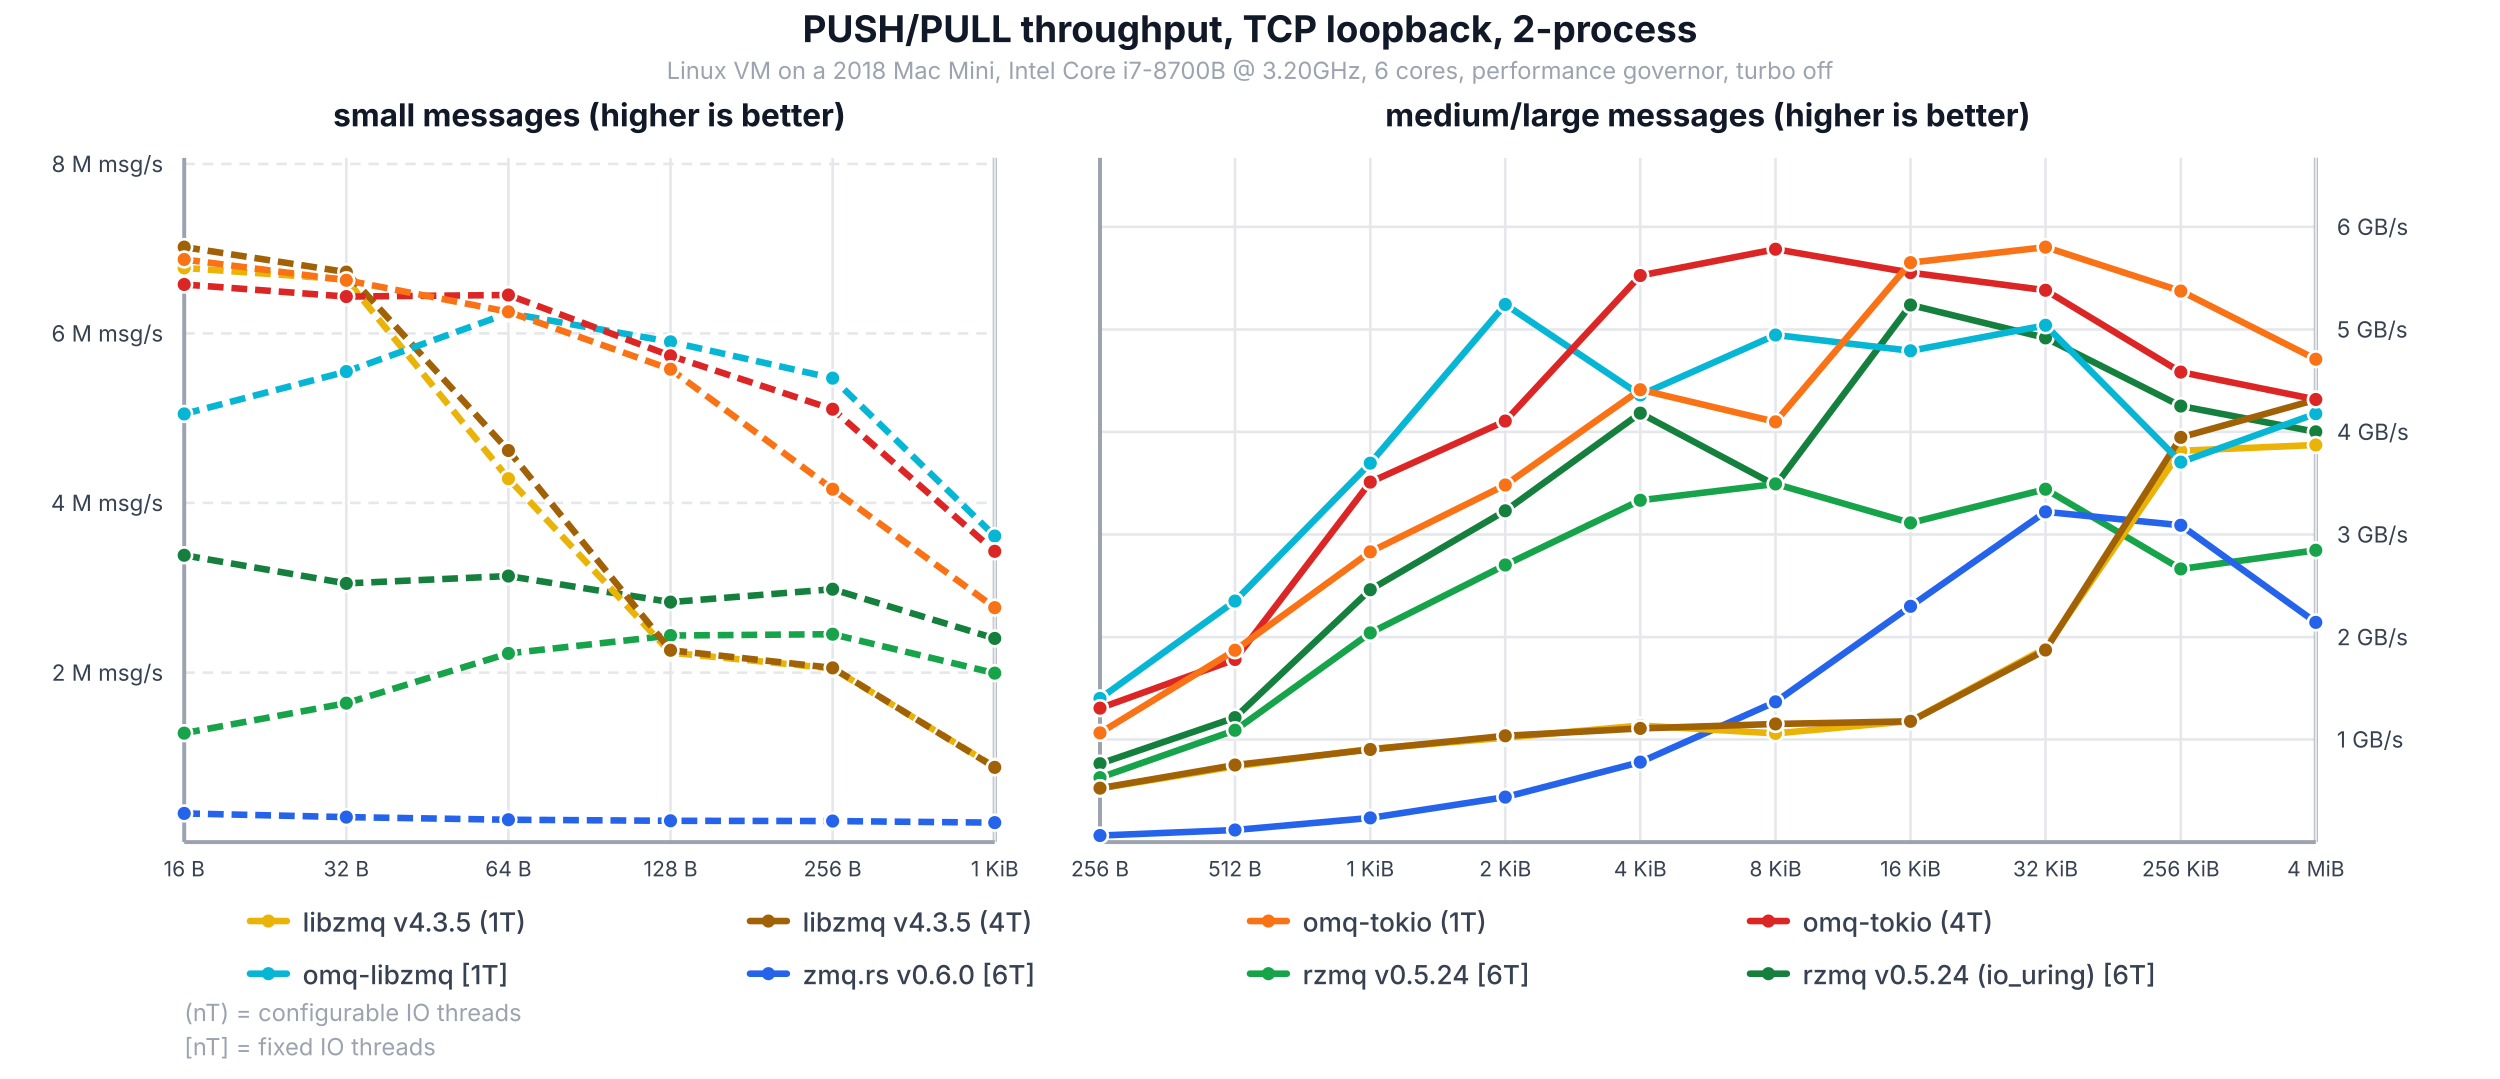
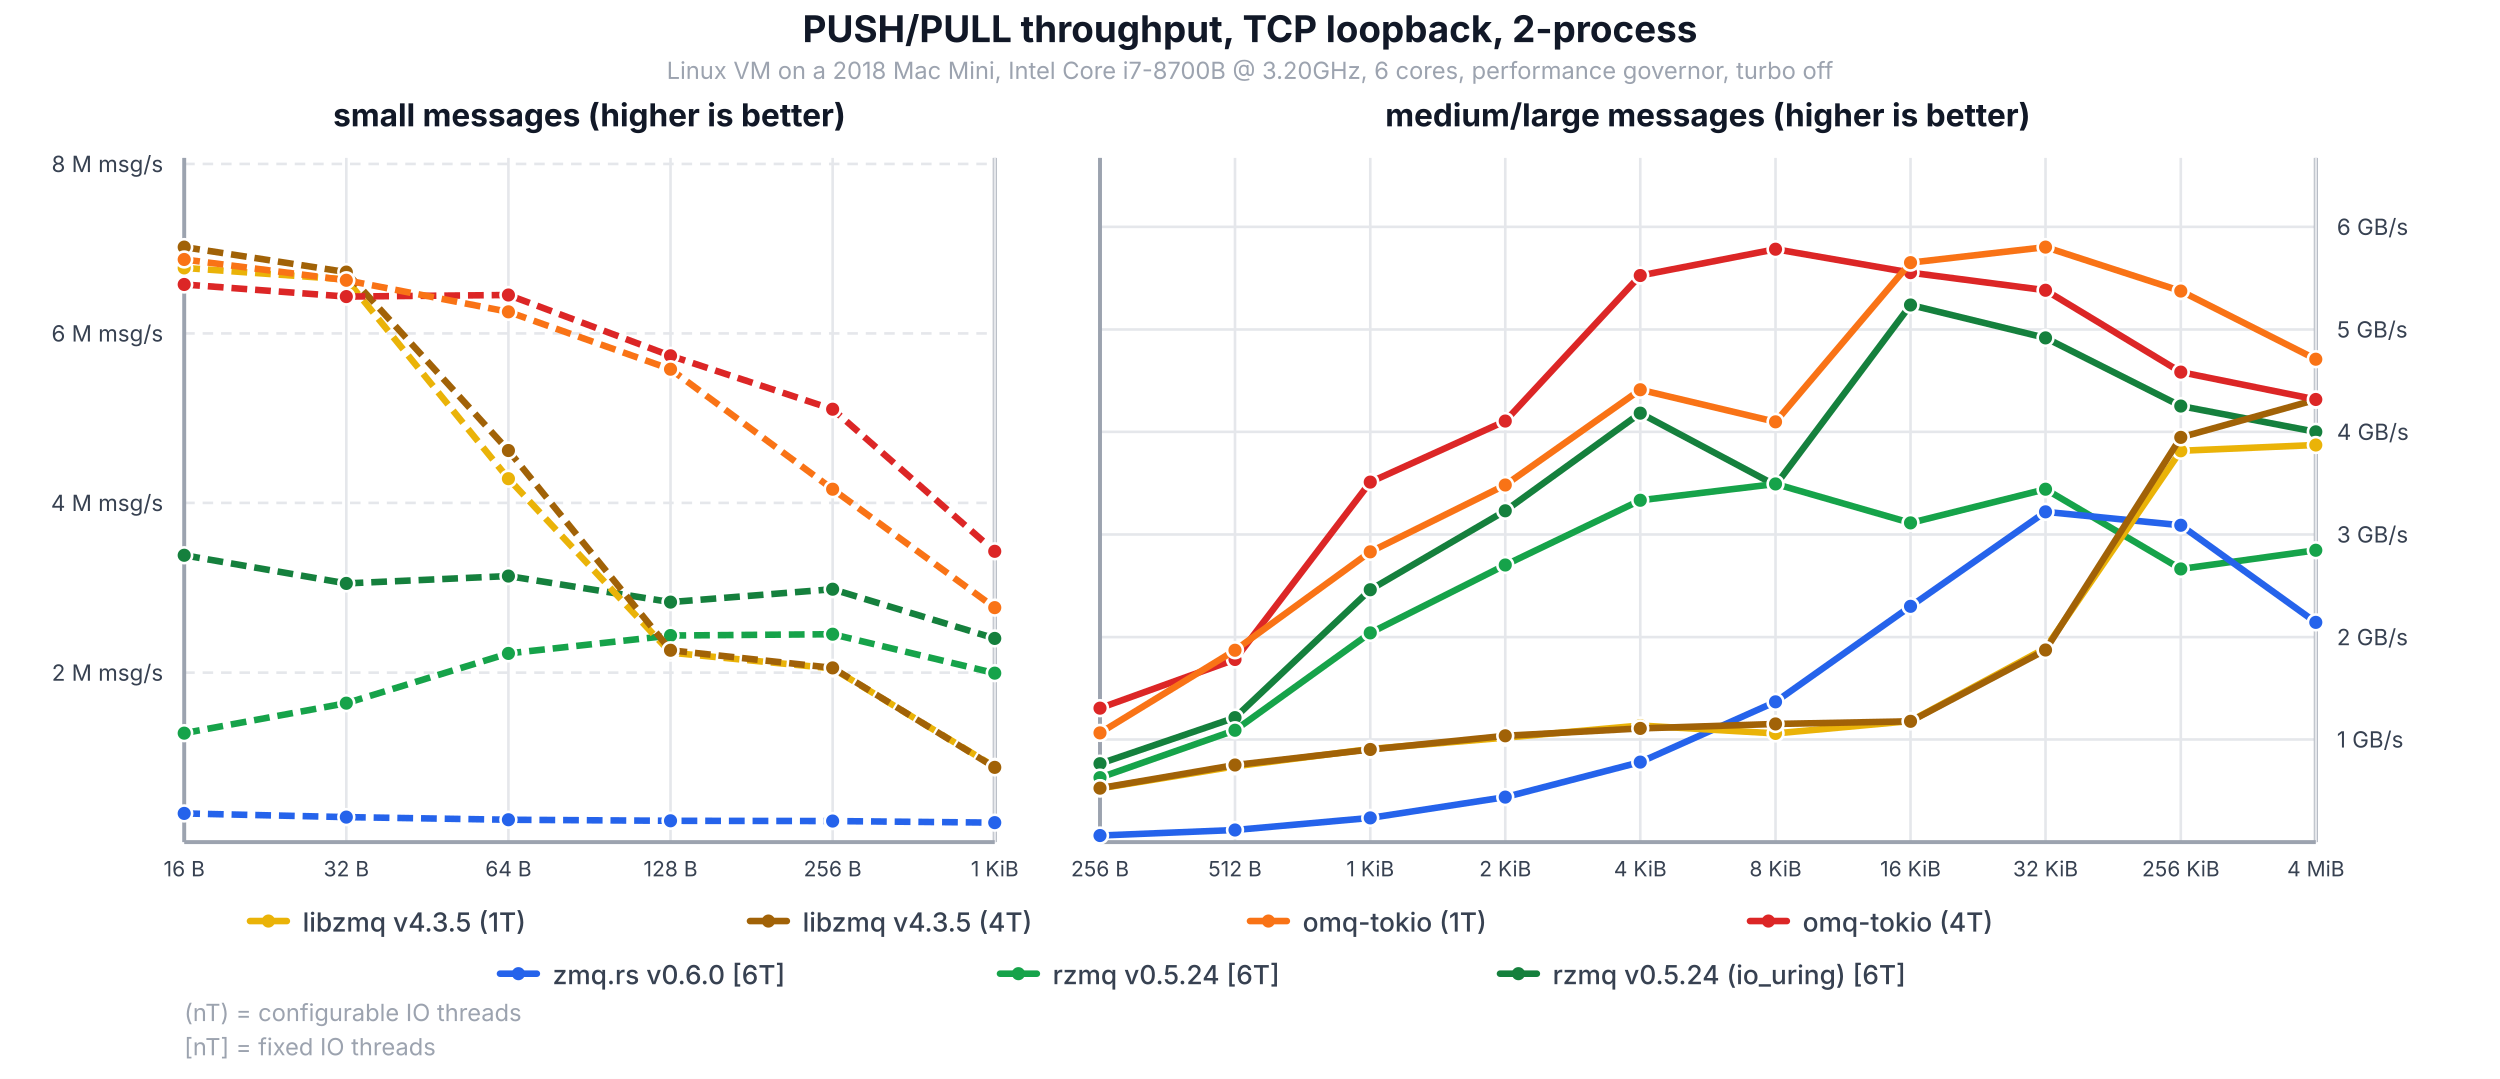
<svg xmlns="http://www.w3.org/2000/svg" viewBox="0 0 950 410" font-family="system-ui, -apple-system, sans-serif">
  <rect width="950" height="410" fill="white" />
  <text x="475.0" y="16.0" text-anchor="middle" fill="#111827" font-size="14" font-weight="700">PUSH/PULL throughput, TCP loopback, 2-process</text>
  <text x="475.0" y="30.0" text-anchor="middle" fill="#9ca3af" font-size="9">Linux VM on a 2018 Mac Mini, Intel Core i7-8700B @ 3.20GHz, 6 cores, performance governor, turbo off</text>
  <text x="224.0" y="48.0" text-anchor="middle" fill="#111827" font-size="12" font-weight="700">small messages (higher is better)</text>
  <line x1="70.0" y1="255.6" x2="378.0" y2="255.6" stroke="#e5e7eb" stroke-width="1" stroke-dasharray="4,3" />
  <text x="62.0" y="255.6" text-anchor="end" dominant-baseline="middle" fill="#374151" font-size="8.5">2 M msg/s</text>
  <line x1="70.0" y1="191.1" x2="378.0" y2="191.1" stroke="#e5e7eb" stroke-width="1" stroke-dasharray="4,3" />
  <text x="62.0" y="191.1" text-anchor="end" dominant-baseline="middle" fill="#374151" font-size="8.5">4 M msg/s</text>
  <line x1="70.0" y1="126.7" x2="378.0" y2="126.7" stroke="#e5e7eb" stroke-width="1" stroke-dasharray="4,3" />
  <text x="62.0" y="126.7" text-anchor="end" dominant-baseline="middle" fill="#374151" font-size="8.5">6 M msg/s</text>
  <line x1="70.0" y1="62.3" x2="378.0" y2="62.3" stroke="#e5e7eb" stroke-width="1" stroke-dasharray="4,3" />
  <text x="62.0" y="62.3" text-anchor="end" dominant-baseline="middle" fill="#374151" font-size="8.5">8 M msg/s</text>
  <line x1="378.0" y1="60.0" x2="378.0" y2="320.0" stroke="#9ca3af" stroke-width="1.5" />
  <line x1="70.0" y1="60.0" x2="70.0" y2="320.0" stroke="#e5e7eb" stroke-width="1" />
  <line x1="131.6" y1="60.0" x2="131.6" y2="320.0" stroke="#e5e7eb" stroke-width="1" />
  <line x1="193.2" y1="60.0" x2="193.2" y2="320.0" stroke="#e5e7eb" stroke-width="1" />
  <line x1="254.8" y1="60.0" x2="254.8" y2="320.0" stroke="#e5e7eb" stroke-width="1" />
  <line x1="316.4" y1="60.0" x2="316.4" y2="320.0" stroke="#e5e7eb" stroke-width="1" />
  <line x1="378.0" y1="60.0" x2="378.0" y2="320.0" stroke="#e5e7eb" stroke-width="1" />
  <line x1="70.0" y1="60.0" x2="70.0" y2="320.0" stroke="#9ca3af" stroke-width="1.5" />
  <line x1="70.0" y1="320.0" x2="378.0" y2="320.0" stroke="#9ca3af" stroke-width="1.5" />
  <polyline points="70.0,211.0 131.6,221.7 193.2,218.9 254.8,228.8 316.4,223.9 378.0,242.6" fill="none" stroke="#15803d" stroke-width="2.5" stroke-dasharray="6,3" />
  <circle cx="70.0" cy="211.0" r="3" fill="#15803d" stroke="white" stroke-width="1" />
  <circle cx="131.6" cy="221.7" r="3" fill="#15803d" stroke="white" stroke-width="1" />
  <circle cx="193.2" cy="218.9" r="3" fill="#15803d" stroke="white" stroke-width="1" />
  <circle cx="254.8" cy="228.8" r="3" fill="#15803d" stroke="white" stroke-width="1" />
  <circle cx="316.4" cy="223.9" r="3" fill="#15803d" stroke="white" stroke-width="1" />
  <circle cx="378.0" cy="242.6" r="3" fill="#15803d" stroke="white" stroke-width="1" />
  <polyline points="70.0,278.6 131.6,267.2 193.2,248.3 254.8,241.5 316.4,241.0 378.0,255.8" fill="none" stroke="#16a34a" stroke-width="2.5" stroke-dasharray="6,3" />
  <circle cx="70.0" cy="278.6" r="3" fill="#16a34a" stroke="white" stroke-width="1" />
  <circle cx="131.6" cy="267.2" r="3" fill="#16a34a" stroke="white" stroke-width="1" />
  <circle cx="193.2" cy="248.3" r="3" fill="#16a34a" stroke="white" stroke-width="1" />
  <circle cx="254.8" cy="241.5" r="3" fill="#16a34a" stroke="white" stroke-width="1" />
  <circle cx="316.4" cy="241.0" r="3" fill="#16a34a" stroke="white" stroke-width="1" />
  <circle cx="378.0" cy="255.8" r="3" fill="#16a34a" stroke="white" stroke-width="1" />
  <polyline points="70.0,309.1 131.6,310.5 193.2,311.5 254.8,311.9 316.4,312.0 378.0,312.6" fill="none" stroke="#2563eb" stroke-width="2.5" stroke-dasharray="6,3" />
  <circle cx="70.0" cy="309.1" r="3" fill="#2563eb" stroke="white" stroke-width="1" />
  <circle cx="131.6" cy="310.5" r="3" fill="#2563eb" stroke="white" stroke-width="1" />
  <circle cx="193.2" cy="311.5" r="3" fill="#2563eb" stroke="white" stroke-width="1" />
  <circle cx="254.8" cy="311.9" r="3" fill="#2563eb" stroke="white" stroke-width="1" />
  <circle cx="316.4" cy="312.0" r="3" fill="#2563eb" stroke="white" stroke-width="1" />
  <circle cx="378.0" cy="312.6" r="3" fill="#2563eb" stroke="white" stroke-width="1" />
  <polyline points="70.0,101.8 131.6,106.2 193.2,181.9 254.8,248.0 316.4,254.0 378.0,291.4" fill="none" stroke="#eab308" stroke-width="2.5" stroke-dasharray="6,3" />
  <circle cx="70.0" cy="101.8" r="3" fill="#eab308" stroke="white" stroke-width="1" />
  <circle cx="131.6" cy="106.2" r="3" fill="#eab308" stroke="white" stroke-width="1" />
  <circle cx="193.2" cy="181.9" r="3" fill="#eab308" stroke="white" stroke-width="1" />
  <circle cx="254.8" cy="248.0" r="3" fill="#eab308" stroke="white" stroke-width="1" />
  <circle cx="316.4" cy="254.0" r="3" fill="#eab308" stroke="white" stroke-width="1" />
  <circle cx="378.0" cy="291.4" r="3" fill="#eab308" stroke="white" stroke-width="1" />
  <polyline points="70.0,93.9 131.6,103.4 193.2,171.2 254.8,247.1 316.4,253.8 378.0,291.6" fill="none" stroke="#a16207" stroke-width="2.5" stroke-dasharray="6,3" />
  <circle cx="70.0" cy="93.9" r="3" fill="#a16207" stroke="white" stroke-width="1" />
  <circle cx="131.6" cy="103.4" r="3" fill="#a16207" stroke="white" stroke-width="1" />
  <circle cx="193.2" cy="171.2" r="3" fill="#a16207" stroke="white" stroke-width="1" />
  <circle cx="254.8" cy="247.1" r="3" fill="#a16207" stroke="white" stroke-width="1" />
  <circle cx="316.4" cy="253.8" r="3" fill="#a16207" stroke="white" stroke-width="1" />
  <circle cx="378.0" cy="291.6" r="3" fill="#a16207" stroke="white" stroke-width="1" />
-   <polyline points="70.0,157.3 131.6,141.2 193.2,119.0 254.8,129.9 316.4,143.7 378.0,203.7" fill="none" stroke="#06b6d4" stroke-width="2.5" stroke-dasharray="6,3" />
-   <circle cx="70.0" cy="157.3" r="3" fill="#06b6d4" stroke="white" stroke-width="1" />
-   <circle cx="131.6" cy="141.2" r="3" fill="#06b6d4" stroke="white" stroke-width="1" />
-   <circle cx="193.2" cy="119.0" r="3" fill="#06b6d4" stroke="white" stroke-width="1" />
-   <circle cx="254.8" cy="129.9" r="3" fill="#06b6d4" stroke="white" stroke-width="1" />
-   <circle cx="316.4" cy="143.7" r="3" fill="#06b6d4" stroke="white" stroke-width="1" />
-   <circle cx="378.0" cy="203.7" r="3" fill="#06b6d4" stroke="white" stroke-width="1" />
  <polyline points="70.0,108.1 131.6,112.7 193.2,112.1 254.8,135.2 316.4,155.5 378.0,209.5" fill="none" stroke="#dc2626" stroke-width="2.5" stroke-dasharray="6,3" />
  <circle cx="70.0" cy="108.1" r="3" fill="#dc2626" stroke="white" stroke-width="1" />
  <circle cx="131.6" cy="112.7" r="3" fill="#dc2626" stroke="white" stroke-width="1" />
  <circle cx="193.2" cy="112.1" r="3" fill="#dc2626" stroke="white" stroke-width="1" />
  <circle cx="254.8" cy="135.2" r="3" fill="#dc2626" stroke="white" stroke-width="1" />
  <circle cx="316.4" cy="155.5" r="3" fill="#dc2626" stroke="white" stroke-width="1" />
  <circle cx="378.0" cy="209.5" r="3" fill="#dc2626" stroke="white" stroke-width="1" />
  <polyline points="70.0,98.6 131.6,106.5 193.2,118.5 254.8,140.3 316.4,185.9 378.0,230.9" fill="none" stroke="#f97316" stroke-width="2.5" stroke-dasharray="6,3" />
  <circle cx="70.0" cy="98.6" r="3" fill="#f97316" stroke="white" stroke-width="1" />
  <circle cx="131.6" cy="106.5" r="3" fill="#f97316" stroke="white" stroke-width="1" />
  <circle cx="193.2" cy="118.5" r="3" fill="#f97316" stroke="white" stroke-width="1" />
  <circle cx="254.8" cy="140.3" r="3" fill="#f97316" stroke="white" stroke-width="1" />
  <circle cx="316.4" cy="185.9" r="3" fill="#f97316" stroke="white" stroke-width="1" />
  <circle cx="378.0" cy="230.9" r="3" fill="#f97316" stroke="white" stroke-width="1" />
  <text x="70.0" y="333.0" text-anchor="middle" fill="#374151" font-size="8">16 B</text>
  <text x="131.6" y="333.0" text-anchor="middle" fill="#374151" font-size="8">32 B</text>
  <text x="193.2" y="333.0" text-anchor="middle" fill="#374151" font-size="8">64 B</text>
  <text x="254.8" y="333.0" text-anchor="middle" fill="#374151" font-size="8">128 B</text>
  <text x="316.4" y="333.0" text-anchor="middle" fill="#374151" font-size="8">256 B</text>
  <text x="378.0" y="333.0" text-anchor="middle" fill="#374151" font-size="8">1 KiB</text>
  <text x="649.0" y="48.0" text-anchor="middle" fill="#111827" font-size="12" font-weight="700">medium/large messages (higher is better)</text>
  <line x1="418.0" y1="281.0" x2="880.0" y2="281.0" stroke="#e5e7eb" stroke-width="1" />
  <text x="888.0" y="281.0" text-anchor="start" dominant-baseline="middle" fill="#374151" font-size="8.5">1 GB/s</text>
  <line x1="418.0" y1="242.1" x2="880.0" y2="242.1" stroke="#e5e7eb" stroke-width="1" />
  <text x="888.0" y="242.1" text-anchor="start" dominant-baseline="middle" fill="#374151" font-size="8.5">2 GB/s</text>
  <line x1="418.0" y1="203.1" x2="880.0" y2="203.1" stroke="#e5e7eb" stroke-width="1" />
  <text x="888.0" y="203.1" text-anchor="start" dominant-baseline="middle" fill="#374151" font-size="8.5">3 GB/s</text>
  <line x1="418.0" y1="164.1" x2="880.0" y2="164.1" stroke="#e5e7eb" stroke-width="1" />
  <text x="888.0" y="164.1" text-anchor="start" dominant-baseline="middle" fill="#374151" font-size="8.5">4 GB/s</text>
  <line x1="418.0" y1="125.2" x2="880.0" y2="125.2" stroke="#e5e7eb" stroke-width="1" />
  <text x="888.0" y="125.2" text-anchor="start" dominant-baseline="middle" fill="#374151" font-size="8.5">5 GB/s</text>
  <line x1="418.0" y1="86.2" x2="880.0" y2="86.2" stroke="#e5e7eb" stroke-width="1" />
  <text x="888.0" y="86.2" text-anchor="start" dominant-baseline="middle" fill="#374151" font-size="8.5">6 GB/s</text>
  <line x1="880.0" y1="60.0" x2="880.0" y2="320.0" stroke="#9ca3af" stroke-width="1.5" />
  <line x1="418.0" y1="60.0" x2="418.0" y2="320.0" stroke="#e5e7eb" stroke-width="1" />
  <line x1="469.3" y1="60.0" x2="469.3" y2="320.0" stroke="#e5e7eb" stroke-width="1" />
  <line x1="520.7" y1="60.0" x2="520.7" y2="320.0" stroke="#e5e7eb" stroke-width="1" />
  <line x1="572.0" y1="60.0" x2="572.0" y2="320.0" stroke="#e5e7eb" stroke-width="1" />
  <line x1="623.3" y1="60.0" x2="623.3" y2="320.0" stroke="#e5e7eb" stroke-width="1" />
  <line x1="674.7" y1="60.0" x2="674.7" y2="320.0" stroke="#e5e7eb" stroke-width="1" />
  <line x1="726.0" y1="60.0" x2="726.0" y2="320.0" stroke="#e5e7eb" stroke-width="1" />
  <line x1="777.3" y1="60.0" x2="777.3" y2="320.0" stroke="#e5e7eb" stroke-width="1" />
  <line x1="828.7" y1="60.0" x2="828.7" y2="320.0" stroke="#e5e7eb" stroke-width="1" />
  <line x1="880.0" y1="60.0" x2="880.0" y2="320.0" stroke="#e5e7eb" stroke-width="1" />
  <line x1="418.0" y1="60.0" x2="418.0" y2="320.0" stroke="#9ca3af" stroke-width="1.5" />
  <line x1="418.0" y1="320.0" x2="880.0" y2="320.0" stroke="#9ca3af" stroke-width="1.5" />
  <polyline points="418.0,290.2 469.3,272.7 520.7,224.1 572.0,194.1 623.3,157.0 674.7,184.4 726.0,115.9 777.3,128.4 828.7,154.3 880.0,164.1" fill="none" stroke="#15803d" stroke-width="2.5" stroke-linecap="round" stroke-linejoin="round" />
  <circle cx="418.0" cy="290.2" r="3" fill="#15803d" stroke="white" stroke-width="1" />
  <circle cx="469.3" cy="272.7" r="3" fill="#15803d" stroke="white" stroke-width="1" />
  <circle cx="520.7" cy="224.1" r="3" fill="#15803d" stroke="white" stroke-width="1" />
  <circle cx="572.0" cy="194.1" r="3" fill="#15803d" stroke="white" stroke-width="1" />
  <circle cx="623.3" cy="157.0" r="3" fill="#15803d" stroke="white" stroke-width="1" />
  <circle cx="674.7" cy="184.4" r="3" fill="#15803d" stroke="white" stroke-width="1" />
  <circle cx="726.0" cy="115.9" r="3" fill="#15803d" stroke="white" stroke-width="1" />
  <circle cx="777.3" cy="128.4" r="3" fill="#15803d" stroke="white" stroke-width="1" />
  <circle cx="828.7" cy="154.3" r="3" fill="#15803d" stroke="white" stroke-width="1" />
  <circle cx="880.0" cy="164.1" r="3" fill="#15803d" stroke="white" stroke-width="1" />
  <polyline points="418.0,295.5 469.3,277.5 520.7,240.5 572.0,214.7 623.3,190.1 674.7,183.9 726.0,198.7 777.3,185.9 828.7,216.2 880.0,209.1" fill="none" stroke="#16a34a" stroke-width="2.5" stroke-linecap="round" stroke-linejoin="round" />
  <circle cx="418.0" cy="295.5" r="3" fill="#16a34a" stroke="white" stroke-width="1" />
  <circle cx="469.3" cy="277.5" r="3" fill="#16a34a" stroke="white" stroke-width="1" />
  <circle cx="520.7" cy="240.5" r="3" fill="#16a34a" stroke="white" stroke-width="1" />
  <circle cx="572.0" cy="214.7" r="3" fill="#16a34a" stroke="white" stroke-width="1" />
  <circle cx="623.3" cy="190.1" r="3" fill="#16a34a" stroke="white" stroke-width="1" />
  <circle cx="674.7" cy="183.9" r="3" fill="#16a34a" stroke="white" stroke-width="1" />
  <circle cx="726.0" cy="198.7" r="3" fill="#16a34a" stroke="white" stroke-width="1" />
  <circle cx="777.3" cy="185.9" r="3" fill="#16a34a" stroke="white" stroke-width="1" />
  <circle cx="828.7" cy="216.2" r="3" fill="#16a34a" stroke="white" stroke-width="1" />
  <circle cx="880.0" cy="209.1" r="3" fill="#16a34a" stroke="white" stroke-width="1" />
  <polyline points="418.0,317.5 469.3,315.4 520.7,310.8 572.0,302.9 623.3,289.6 674.7,266.7 726.0,230.4 777.3,194.5 828.7,199.6 880.0,236.5" fill="none" stroke="#2563eb" stroke-width="2.5" stroke-linecap="round" stroke-linejoin="round" />
  <circle cx="418.0" cy="317.5" r="3" fill="#2563eb" stroke="white" stroke-width="1" />
  <circle cx="469.3" cy="315.4" r="3" fill="#2563eb" stroke="white" stroke-width="1" />
  <circle cx="520.7" cy="310.8" r="3" fill="#2563eb" stroke="white" stroke-width="1" />
  <circle cx="572.0" cy="302.9" r="3" fill="#2563eb" stroke="white" stroke-width="1" />
  <circle cx="623.3" cy="289.6" r="3" fill="#2563eb" stroke="white" stroke-width="1" />
  <circle cx="674.7" cy="266.7" r="3" fill="#2563eb" stroke="white" stroke-width="1" />
  <circle cx="726.0" cy="230.4" r="3" fill="#2563eb" stroke="white" stroke-width="1" />
  <circle cx="777.3" cy="194.5" r="3" fill="#2563eb" stroke="white" stroke-width="1" />
  <circle cx="828.7" cy="199.6" r="3" fill="#2563eb" stroke="white" stroke-width="1" />
  <circle cx="880.0" cy="236.5" r="3" fill="#2563eb" stroke="white" stroke-width="1" />
  <polyline points="418.0,299.6 469.3,291.2 520.7,284.6 572.0,280.3 623.3,275.7 674.7,278.7 726.0,274.0 777.3,246.3 828.7,171.3 880.0,169.1" fill="none" stroke="#eab308" stroke-width="2.5" stroke-linecap="round" stroke-linejoin="round" />
  <circle cx="418.0" cy="299.6" r="3" fill="#eab308" stroke="white" stroke-width="1" />
  <circle cx="469.3" cy="291.2" r="3" fill="#eab308" stroke="white" stroke-width="1" />
  <circle cx="520.7" cy="284.6" r="3" fill="#eab308" stroke="white" stroke-width="1" />
  <circle cx="572.0" cy="280.3" r="3" fill="#eab308" stroke="white" stroke-width="1" />
  <circle cx="623.3" cy="275.7" r="3" fill="#eab308" stroke="white" stroke-width="1" />
  <circle cx="674.7" cy="278.7" r="3" fill="#eab308" stroke="white" stroke-width="1" />
  <circle cx="726.0" cy="274.0" r="3" fill="#eab308" stroke="white" stroke-width="1" />
  <circle cx="777.3" cy="246.3" r="3" fill="#eab308" stroke="white" stroke-width="1" />
  <circle cx="828.7" cy="171.3" r="3" fill="#eab308" stroke="white" stroke-width="1" />
  <circle cx="880.0" cy="169.1" r="3" fill="#eab308" stroke="white" stroke-width="1" />
  <polyline points="418.0,299.5 469.3,290.7 520.7,284.8 572.0,279.6 623.3,276.8 674.7,275.1 726.0,274.1 777.3,247.0 828.7,166.2 880.0,151.9" fill="none" stroke="#a16207" stroke-width="2.5" stroke-linecap="round" stroke-linejoin="round" />
  <circle cx="418.0" cy="299.5" r="3" fill="#a16207" stroke="white" stroke-width="1" />
  <circle cx="469.3" cy="290.7" r="3" fill="#a16207" stroke="white" stroke-width="1" />
  <circle cx="520.7" cy="284.8" r="3" fill="#a16207" stroke="white" stroke-width="1" />
  <circle cx="572.0" cy="279.6" r="3" fill="#a16207" stroke="white" stroke-width="1" />
  <circle cx="623.3" cy="276.8" r="3" fill="#a16207" stroke="white" stroke-width="1" />
  <circle cx="674.7" cy="275.1" r="3" fill="#a16207" stroke="white" stroke-width="1" />
  <circle cx="726.0" cy="274.1" r="3" fill="#a16207" stroke="white" stroke-width="1" />
  <circle cx="777.3" cy="247.0" r="3" fill="#a16207" stroke="white" stroke-width="1" />
  <circle cx="828.7" cy="166.2" r="3" fill="#a16207" stroke="white" stroke-width="1" />
  <circle cx="880.0" cy="151.9" r="3" fill="#a16207" stroke="white" stroke-width="1" />
-   <polyline points="418.0,265.4 469.3,228.4 520.7,176.0 572.0,115.7 623.3,150.1 674.7,127.3 726.0,133.3 777.3,123.6 828.7,175.6 880.0,157.2" fill="none" stroke="#06b6d4" stroke-width="2.5" stroke-linecap="round" stroke-linejoin="round" />
-   <circle cx="418.0" cy="265.4" r="3" fill="#06b6d4" stroke="white" stroke-width="1" />
-   <circle cx="469.3" cy="228.4" r="3" fill="#06b6d4" stroke="white" stroke-width="1" />
-   <circle cx="520.7" cy="176.0" r="3" fill="#06b6d4" stroke="white" stroke-width="1" />
-   <circle cx="572.0" cy="115.7" r="3" fill="#06b6d4" stroke="white" stroke-width="1" />
-   <circle cx="623.3" cy="150.1" r="3" fill="#06b6d4" stroke="white" stroke-width="1" />
-   <circle cx="674.7" cy="127.3" r="3" fill="#06b6d4" stroke="white" stroke-width="1" />
-   <circle cx="726.0" cy="133.3" r="3" fill="#06b6d4" stroke="white" stroke-width="1" />
-   <circle cx="777.3" cy="123.6" r="3" fill="#06b6d4" stroke="white" stroke-width="1" />
-   <circle cx="828.7" cy="175.6" r="3" fill="#06b6d4" stroke="white" stroke-width="1" />
-   <circle cx="880.0" cy="157.2" r="3" fill="#06b6d4" stroke="white" stroke-width="1" />
  <polyline points="418.0,269.1 469.3,250.6 520.7,183.2 572.0,160.0 623.3,104.7 674.7,94.7 726.0,103.6 777.3,110.3 828.7,141.4 880.0,151.8" fill="none" stroke="#dc2626" stroke-width="2.5" stroke-linecap="round" stroke-linejoin="round" />
  <circle cx="418.0" cy="269.1" r="3" fill="#dc2626" stroke="white" stroke-width="1" />
  <circle cx="469.3" cy="250.6" r="3" fill="#dc2626" stroke="white" stroke-width="1" />
  <circle cx="520.7" cy="183.2" r="3" fill="#dc2626" stroke="white" stroke-width="1" />
  <circle cx="572.0" cy="160.0" r="3" fill="#dc2626" stroke="white" stroke-width="1" />
  <circle cx="623.3" cy="104.7" r="3" fill="#dc2626" stroke="white" stroke-width="1" />
  <circle cx="674.7" cy="94.7" r="3" fill="#dc2626" stroke="white" stroke-width="1" />
  <circle cx="726.0" cy="103.6" r="3" fill="#dc2626" stroke="white" stroke-width="1" />
  <circle cx="777.3" cy="110.3" r="3" fill="#dc2626" stroke="white" stroke-width="1" />
  <circle cx="828.7" cy="141.4" r="3" fill="#dc2626" stroke="white" stroke-width="1" />
  <circle cx="880.0" cy="151.8" r="3" fill="#dc2626" stroke="white" stroke-width="1" />
  <polyline points="418.0,278.5 469.3,247.1 520.7,209.7 572.0,184.3 623.3,148.1 674.7,160.3 726.0,99.8 777.3,93.9 828.7,110.6 880.0,136.5" fill="none" stroke="#f97316" stroke-width="2.5" stroke-linecap="round" stroke-linejoin="round" />
  <circle cx="418.0" cy="278.5" r="3" fill="#f97316" stroke="white" stroke-width="1" />
  <circle cx="469.3" cy="247.1" r="3" fill="#f97316" stroke="white" stroke-width="1" />
  <circle cx="520.7" cy="209.7" r="3" fill="#f97316" stroke="white" stroke-width="1" />
  <circle cx="572.0" cy="184.3" r="3" fill="#f97316" stroke="white" stroke-width="1" />
  <circle cx="623.3" cy="148.1" r="3" fill="#f97316" stroke="white" stroke-width="1" />
  <circle cx="674.7" cy="160.3" r="3" fill="#f97316" stroke="white" stroke-width="1" />
  <circle cx="726.0" cy="99.8" r="3" fill="#f97316" stroke="white" stroke-width="1" />
  <circle cx="777.3" cy="93.9" r="3" fill="#f97316" stroke="white" stroke-width="1" />
  <circle cx="828.7" cy="110.6" r="3" fill="#f97316" stroke="white" stroke-width="1" />
  <circle cx="880.0" cy="136.5" r="3" fill="#f97316" stroke="white" stroke-width="1" />
  <text x="418.0" y="333.0" text-anchor="middle" fill="#374151" font-size="8">256 B</text>
  <text x="469.3" y="333.0" text-anchor="middle" fill="#374151" font-size="8">512 B</text>
  <text x="520.7" y="333.0" text-anchor="middle" fill="#374151" font-size="8">1 KiB</text>
  <text x="572.0" y="333.0" text-anchor="middle" fill="#374151" font-size="8">2 KiB</text>
  <text x="623.3" y="333.0" text-anchor="middle" fill="#374151" font-size="8">4 KiB</text>
  <text x="674.7" y="333.0" text-anchor="middle" fill="#374151" font-size="8">8 KiB</text>
  <text x="726.0" y="333.0" text-anchor="middle" fill="#374151" font-size="8">16 KiB</text>
  <text x="777.3" y="333.0" text-anchor="middle" fill="#374151" font-size="8">32 KiB</text>
  <text x="828.7" y="333.0" text-anchor="middle" fill="#374151" font-size="8">256 KiB</text>
  <text x="880.0" y="333.0" text-anchor="middle" fill="#374151" font-size="8">4 MiB</text>
  <line x1="95" y1="350" x2="109" y2="350" stroke="#eab308" stroke-width="2.5" stroke-linecap="round" />
  <circle cx="102" cy="350" r="2.5" fill="#eab308" />
  <text x="115" y="354" fill="#374151" font-size="10" font-weight="500">libzmq v4.3.5 (1T)</text>
  <line x1="285" y1="350" x2="299" y2="350" stroke="#a16207" stroke-width="2.5" stroke-linecap="round" />
  <circle cx="292" cy="350" r="2.5" fill="#a16207" />
  <text x="305" y="354" fill="#374151" font-size="10" font-weight="500">libzmq v4.3.5 (4T)</text>
  <line x1="475" y1="350" x2="489" y2="350" stroke="#f97316" stroke-width="2.5" stroke-linecap="round" />
  <circle cx="482" cy="350" r="2.5" fill="#f97316" />
  <text x="495" y="354" fill="#374151" font-size="10" font-weight="500">omq-tokio (1T)</text>
  <line x1="665" y1="350" x2="679" y2="350" stroke="#dc2626" stroke-width="2.5" stroke-linecap="round" />
  <circle cx="672" cy="350" r="2.5" fill="#dc2626" />
  <text x="685" y="354" fill="#374151" font-size="10" font-weight="500">omq-tokio (4T)</text>
-   <line x1="95" y1="370" x2="109" y2="370" stroke="#06b6d4" stroke-width="2.5" stroke-linecap="round" />
-   <circle cx="102" cy="370" r="2.5" fill="#06b6d4" />
-   <text x="115" y="374" fill="#374151" font-size="10" font-weight="500">omq-libzmq [1T]</text>
-   <line x1="285" y1="370" x2="299" y2="370" stroke="#2563eb" stroke-width="2.5" stroke-linecap="round" />
-   <circle cx="292" cy="370" r="2.5" fill="#2563eb" />
-   <text x="305" y="374" fill="#374151" font-size="10" font-weight="500">zmq.rs v0.6.0 [6T]</text>
-   <line x1="475" y1="370" x2="489" y2="370" stroke="#16a34a" stroke-width="2.5" stroke-linecap="round" />
-   <circle cx="482" cy="370" r="2.5" fill="#16a34a" />
-   <text x="495" y="374" fill="#374151" font-size="10" font-weight="500">rzmq v0.5.24 [6T]</text>
-   <line x1="665" y1="370" x2="679" y2="370" stroke="#15803d" stroke-width="2.5" stroke-linecap="round" />
-   <circle cx="672" cy="370" r="2.5" fill="#15803d" />
-   <text x="685" y="374" fill="#374151" font-size="10" font-weight="500">rzmq v0.5.24 (io_uring) [6T]</text>
+   <line x1="190" y1="370" x2="204" y2="370" stroke="#2563eb" stroke-width="2.5" stroke-linecap="round" />
+   <circle cx="197" cy="370" r="2.5" fill="#2563eb" />
+   <text x="210" y="374" fill="#374151" font-size="10" font-weight="500">zmq.rs v0.6.0 [6T]</text>
+   <line x1="380" y1="370" x2="394" y2="370" stroke="#16a34a" stroke-width="2.5" stroke-linecap="round" />
+   <circle cx="387" cy="370" r="2.5" fill="#16a34a" />
+   <text x="400" y="374" fill="#374151" font-size="10" font-weight="500">rzmq v0.5.24 [6T]</text>
+   <line x1="570" y1="370" x2="584" y2="370" stroke="#15803d" stroke-width="2.5" stroke-linecap="round" />
+   <circle cx="577" cy="370" r="2.5" fill="#15803d" />
+   <text x="590" y="374" fill="#374151" font-size="10" font-weight="500">rzmq v0.5.24 (io_uring) [6T]</text>
  <text x="70.0" y="388.0" text-anchor="start" fill="#9ca3af" font-size="9">(nT) = configurable IO threads</text>
  <text x="70.0" y="401.0" text-anchor="start" fill="#9ca3af" font-size="9">[nT] = fixed IO threads</text>
</svg>
